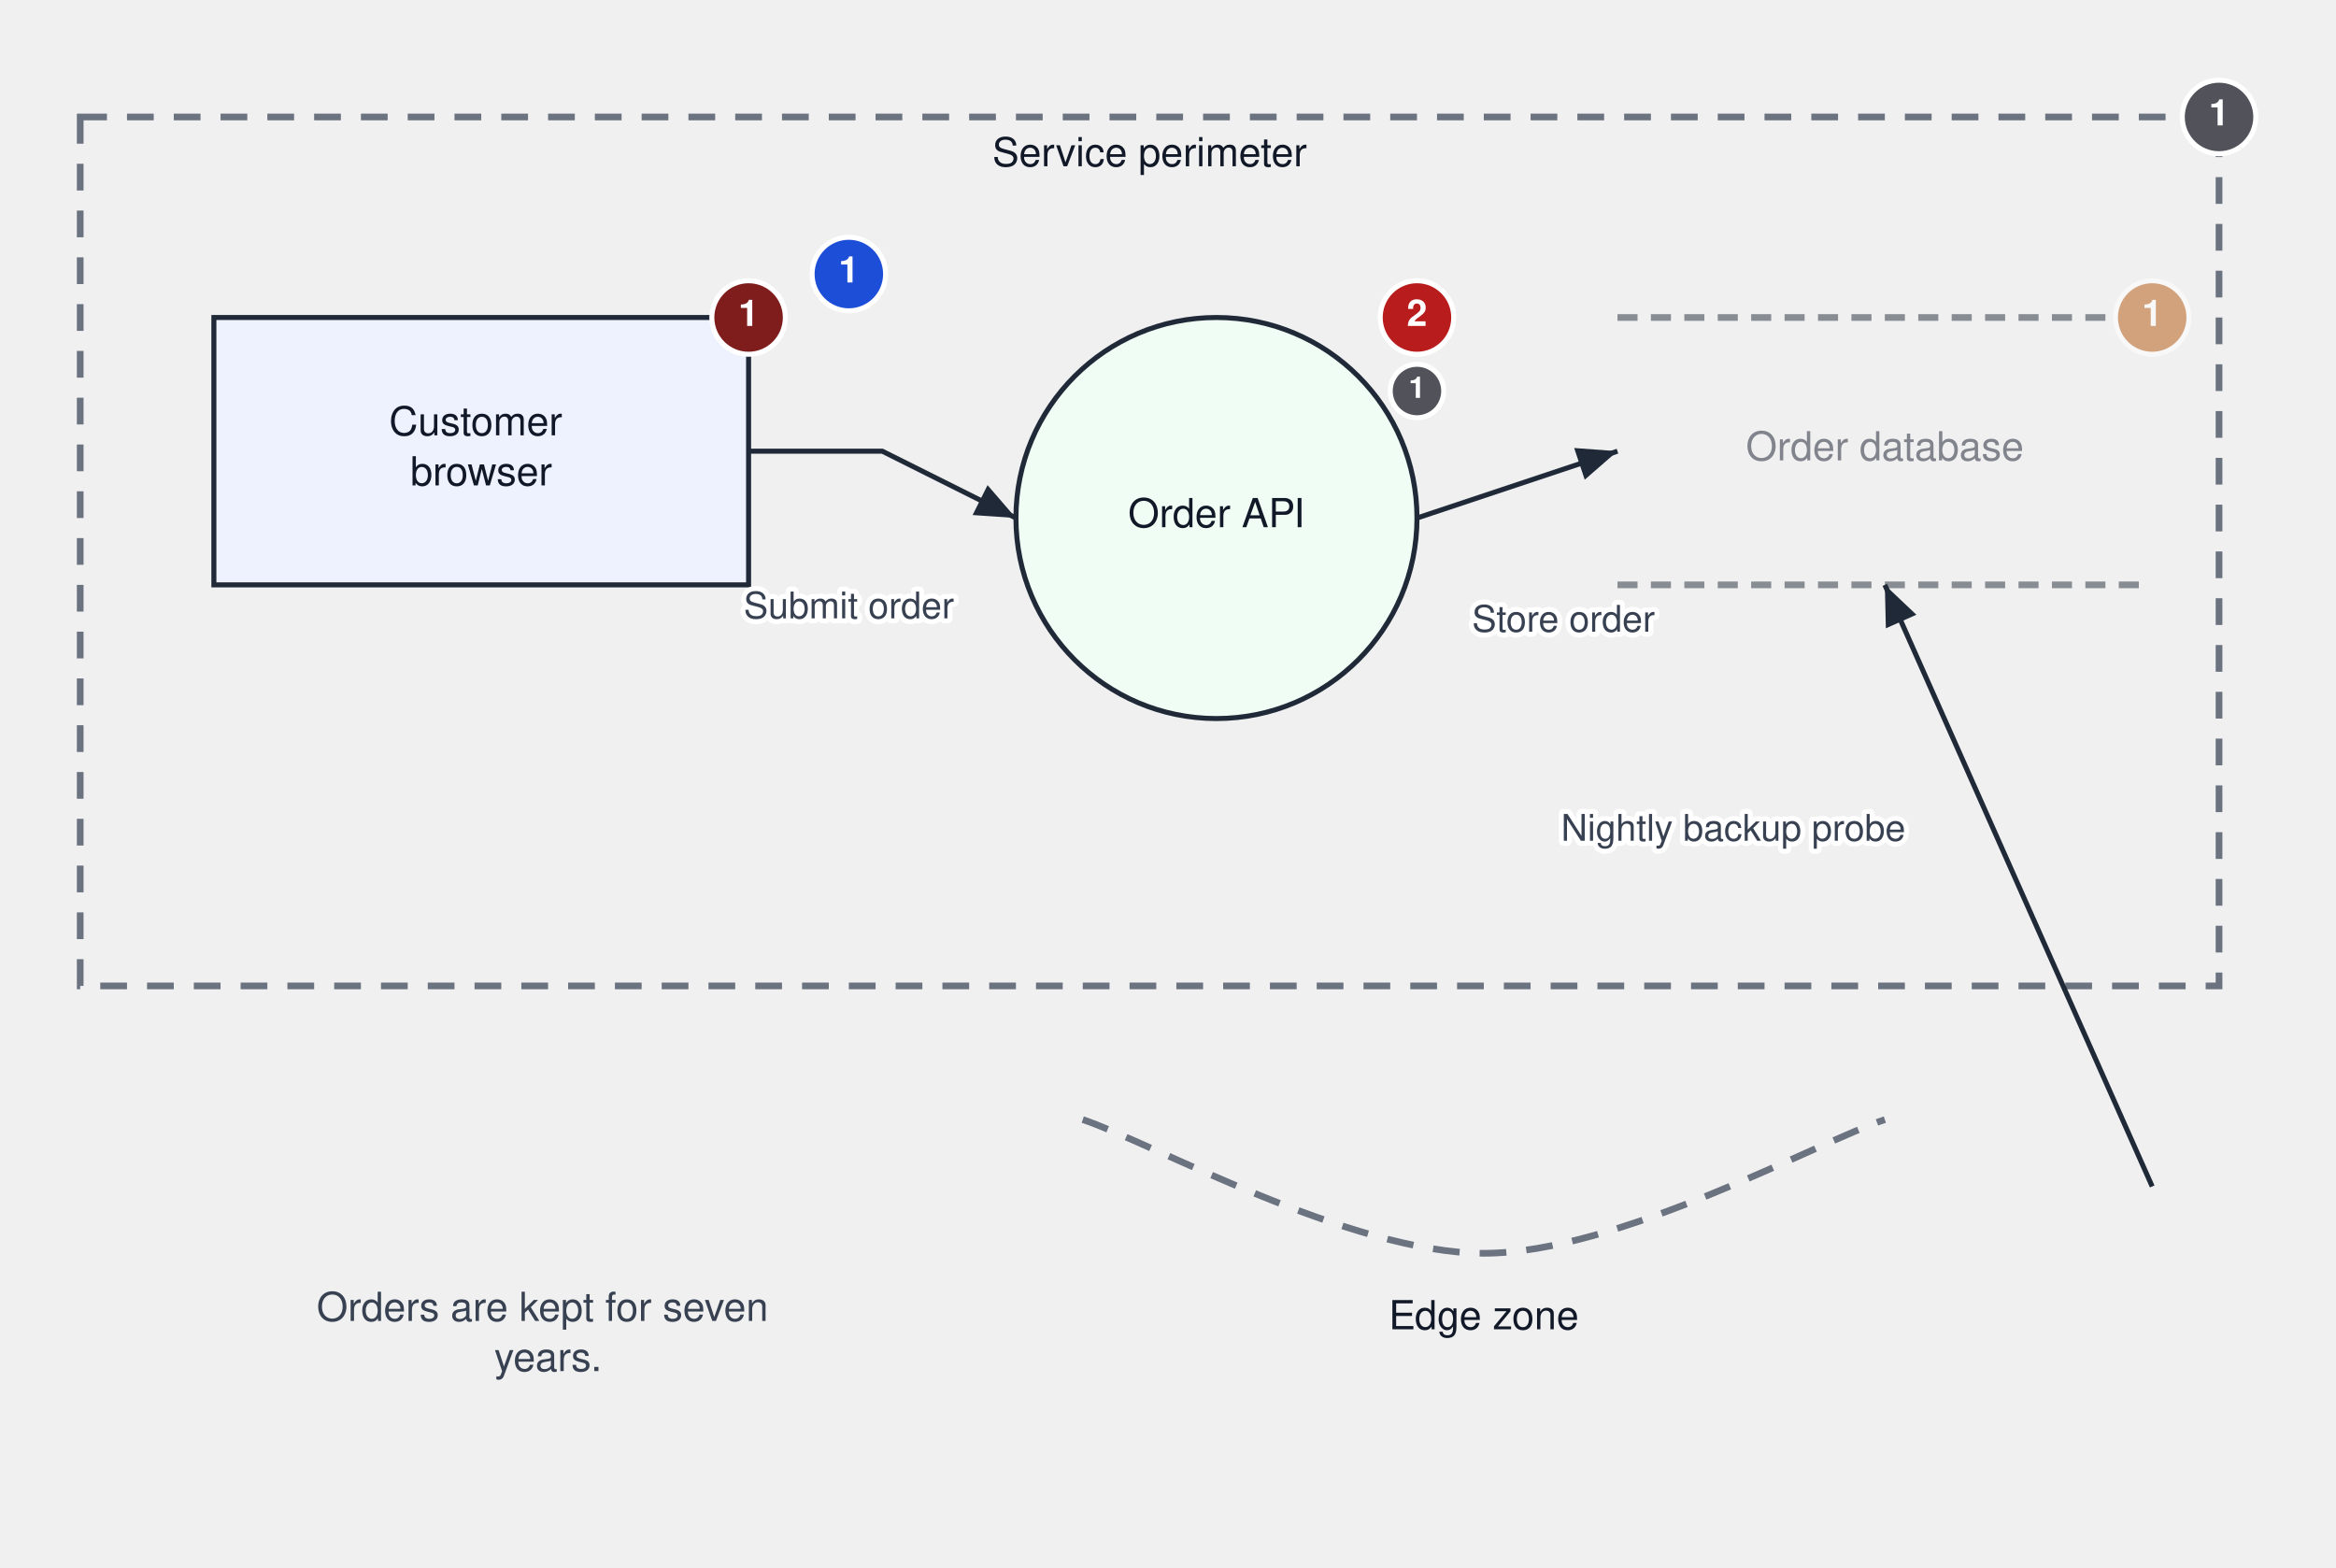
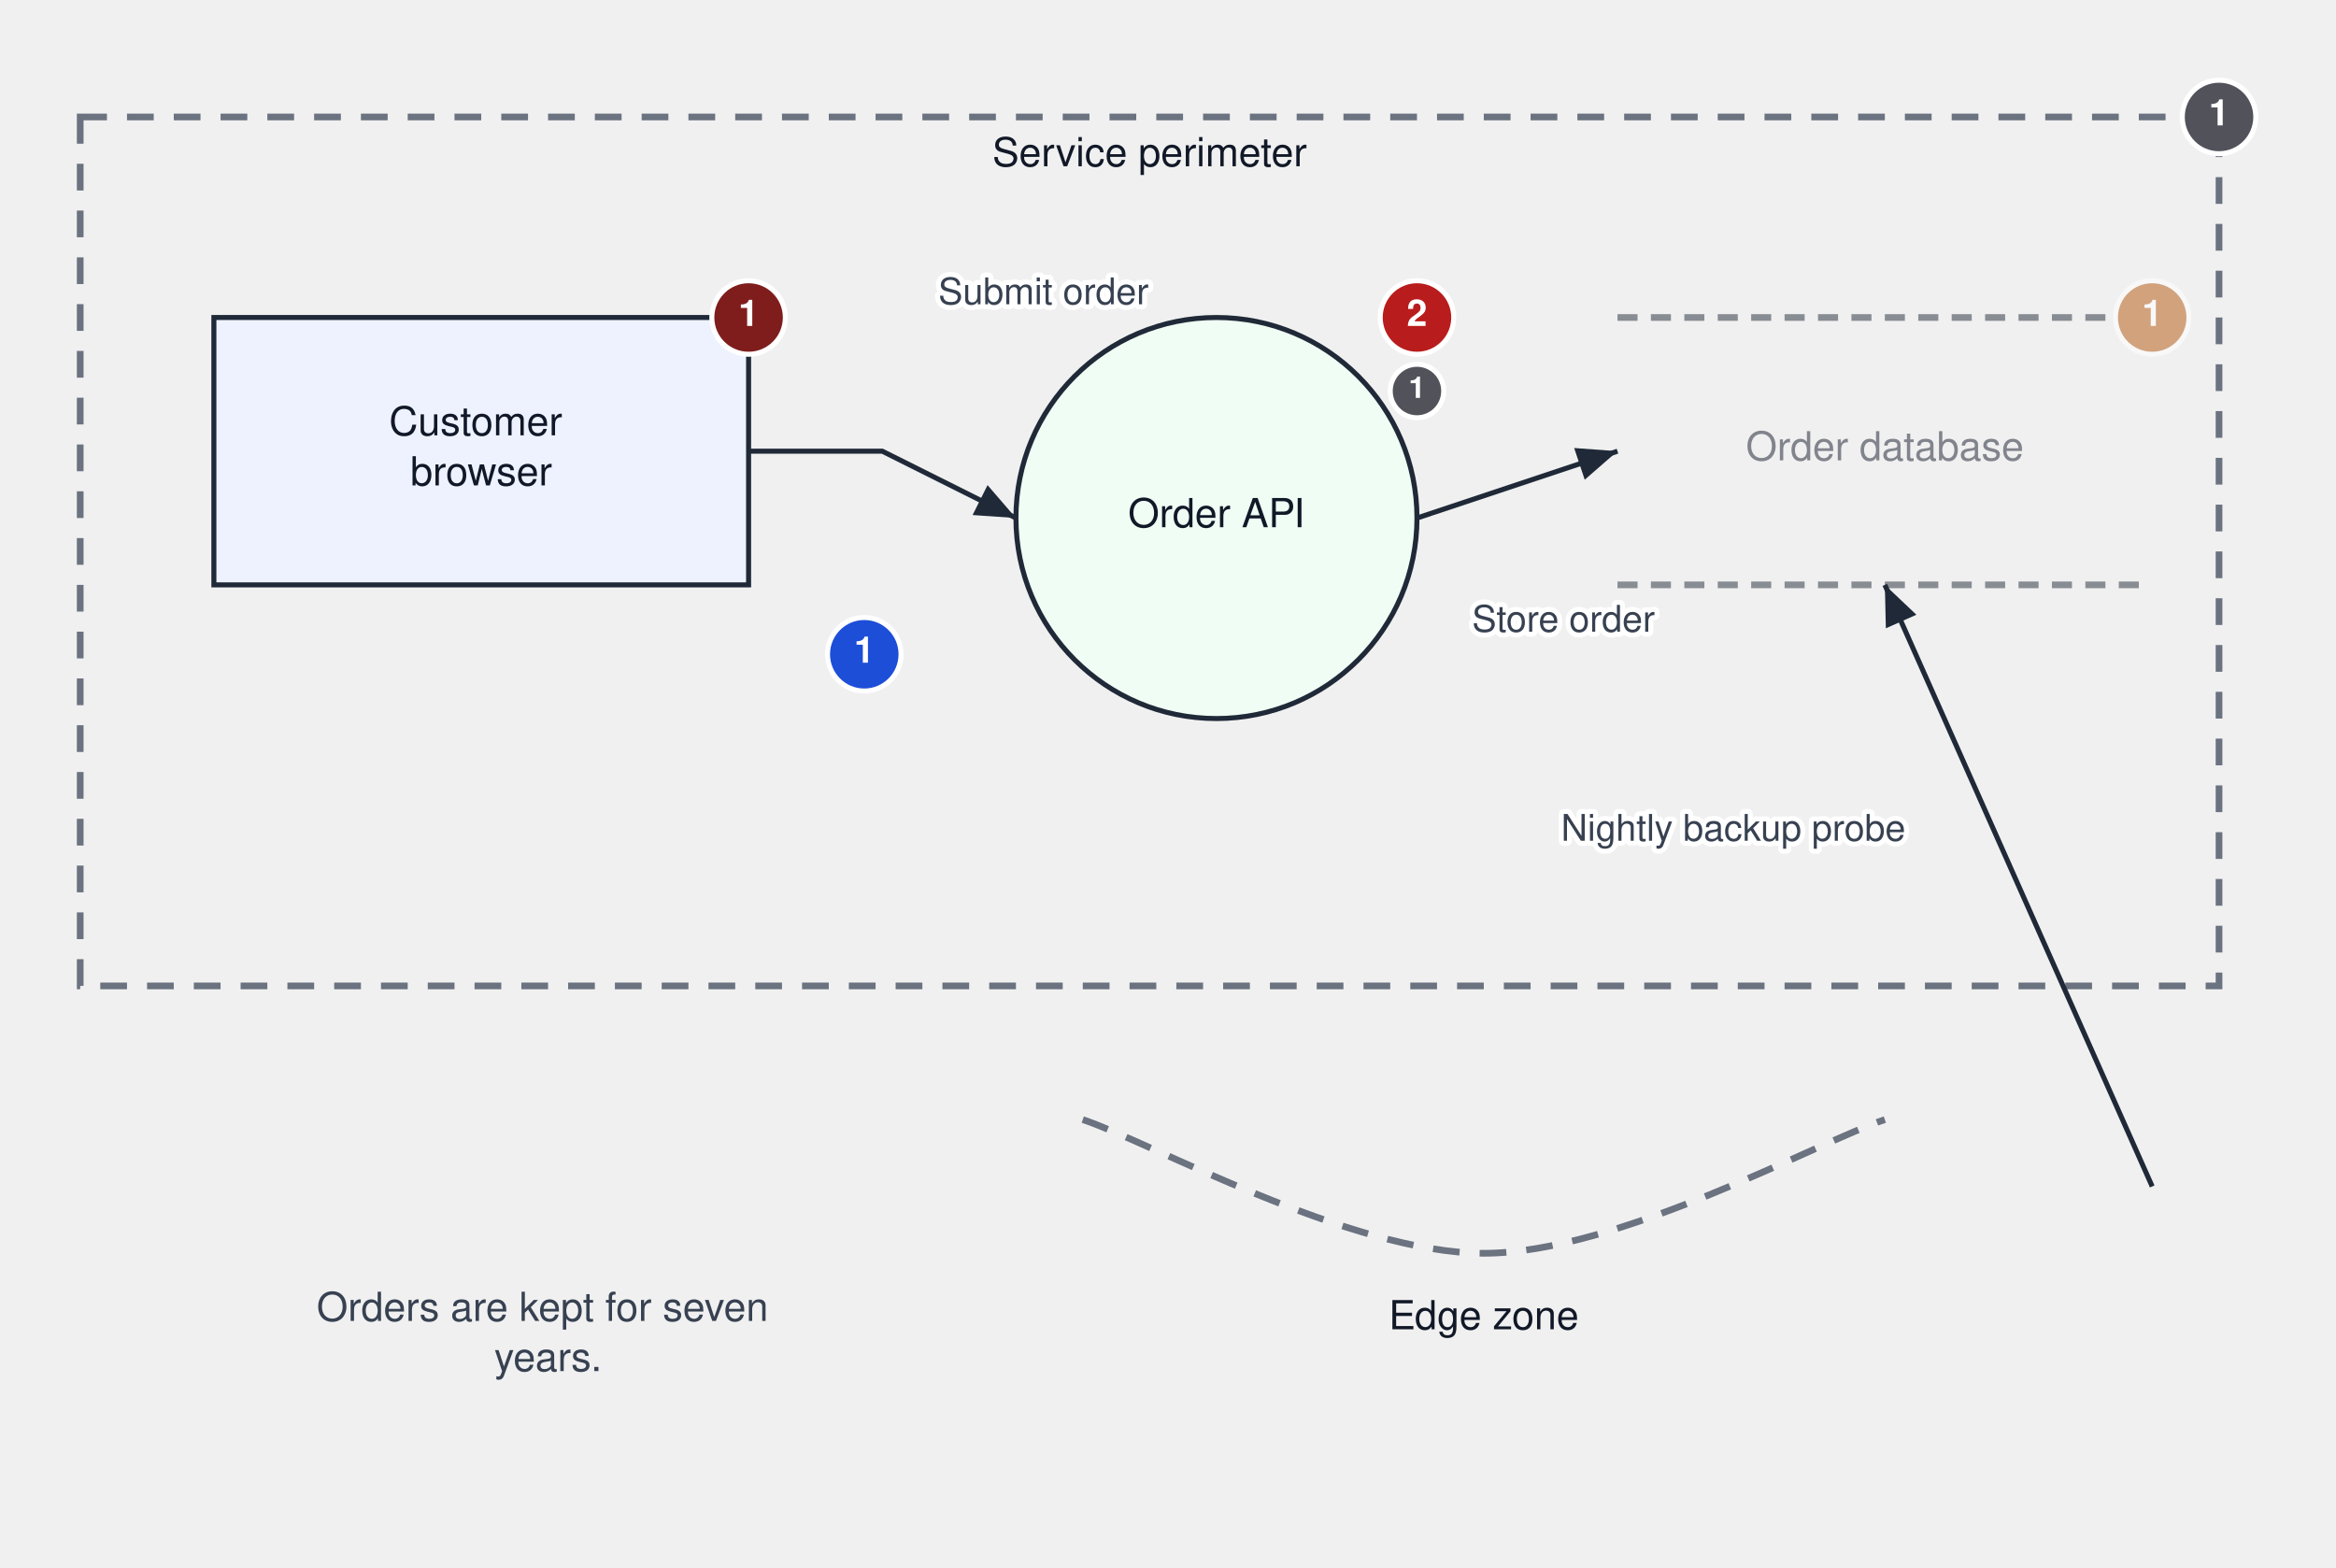
<svg xmlns="http://www.w3.org/2000/svg" viewBox="-24 -35 699 469">
  <style>.pn-element {
  font-family: 'Helvetica Neue', Helvetica, Arial, sans-serif;
}
.pn-shape {
  fill: #ffffff;
  stroke: #1f2937;
  stroke-width: 1.5;
}
.pn-actor {
  fill: #eef2ff;
}
.pn-process {
  fill: #f0fdf4;
}
.pn-store {
  fill: none;
  stroke-width: 2;
}
.pn-boundary-box,
.pn-boundary-curve {
  fill: none;
  stroke: #6b7280;
  stroke-width: 2;
  stroke-dasharray: 8 6;
}
.pn-out-of-scope {
  opacity: 0.5;
}
.pn-out-of-scope .pn-shape {
  stroke-dasharray: 6 4;
}
.pn-label {
  fill: #111827;
  font-size: 12px;
  font-weight: 500;
  text-anchor: middle;
  dominant-baseline: central;
}
.pn-note {
  fill: #374151;
  font-size: 12px;
  text-anchor: middle;
  dominant-baseline: central;
}
.pn-flow {
  fill: none;
}
.pn-flow-arrow {
  fill: #1f2937;
  stroke: none;
}
.pn-flow-label {
  fill: #374151;
  font-size: 11px;
  text-anchor: middle;
  dominant-baseline: central;
  paint-order: stroke;
  stroke: #ffffff;
  stroke-width: 3;
  stroke-linejoin: round;
}
.pn-badge {
  stroke: #ffffff;
  stroke-width: 1.5;
}
.pn-badge-count {
  fill: #ffffff;
  stroke: none;
  font-weight: 600;
  text-anchor: middle;
  dominant-baseline: central;
}
.pn-badge-primary .pn-badge-count {
  font-size: 11px;
}
.pn-badge-secondary .pn-badge-count {
  font-size: 9px;
}
.pn-tone-critical {
  fill: #7f1d1d;
}
.pn-tone-high {
  fill: #b91c1c;
}
.pn-tone-medium {
  fill: #b45309;
}
.pn-tone-low {
  fill: #1d4ed8;
}
.pn-tone-neutral {
  fill: #52525b;
}
</style>
  <g transform="translate(0, 0)">
    <g class="pn-element">
      <rect class="pn-shape pn-boundary-box" width="640" height="260" />
      <text class="pn-label" x="320" y="12">
        <tspan x="320" dy="0">Service perimeter</tspan>
      </text>
      <g class="pn-badge" transform="translate(640, 0)">
        <g class="pn-badge-primary">
          <circle class="pn-tone-neutral" r="11" />
          <text class="pn-badge-count">1</text>
        </g>
      </g>
    </g>
  </g>
  <g transform="translate(298, 298)">
    <g class="pn-element">
      <path class="pn-shape pn-boundary-curve" d="M 2 2 C 22 8.667 82 42 122 42 C 162 42 222 8.667 242 2" />
      <text class="pn-label" x="122" y="62">
        <tspan x="122" dy="0">Edge zone</tspan>
      </text>
    </g>
  </g>
  <g transform="translate(40, 60)">
    <g class="pn-element">
      <rect class="pn-shape pn-actor" width="160" height="80" />
      <text class="pn-label" x="80" y="32.5">
        <tspan x="80" dy="0">Customer</tspan>
        <tspan x="80" dy="15">browser</tspan>
      </text>
      <g class="pn-badge" transform="translate(160, 0)">
        <g class="pn-badge-primary">
          <circle class="pn-tone-critical" r="11" />
          <text class="pn-badge-count">1</text>
        </g>
      </g>
    </g>
  </g>
  <g transform="translate(280, 60)">
    <g class="pn-element">
      <circle class="pn-shape pn-process" cx="60" cy="60" r="60" />
      <text class="pn-label" x="60" y="60">
        <tspan x="60" dy="0">Order API</tspan>
      </text>
      <g class="pn-badge" transform="translate(120, 0)">
        <g class="pn-badge-primary">
          <circle class="pn-tone-high" r="11" />
          <text class="pn-badge-count">2</text>
        </g>
        <g class="pn-badge-secondary" transform="translate(0, 22)">
          <circle class="pn-tone-neutral" r="8" />
          <text class="pn-badge-count">1</text>
        </g>
      </g>
    </g>
  </g>
  <g transform="translate(460, 60)">
    <g class="pn-element pn-out-of-scope">
      <line class="pn-shape pn-store" x1="0" y1="0" x2="160" y2="0" />
      <line class="pn-shape pn-store" x1="0" y1="80" x2="160" y2="80" />
      <text class="pn-label" x="80" y="40">
        <tspan x="80" dy="0">Order database</tspan>
      </text>
      <g class="pn-badge" transform="translate(160, 0)">
        <g class="pn-badge-primary">
          <circle class="pn-tone-medium" r="11" />
          <text class="pn-badge-count">1</text>
        </g>
      </g>
    </g>
  </g>
  <g transform="translate(40, 320)">
    <g class="pn-element">
      <text class="pn-note" x="100" y="37.5">
        <tspan x="100" dy="0">Orders are kept for seven</tspan>
        <tspan x="100" dy="15">years.</tspan>
      </text>
    </g>
  </g>
  <g class="pn-element">
    <path class="pn-shape pn-flow" d="M 200 100 L 240 100 L 280 120" />
    <path class="pn-flow-arrow" d="M 280 120 L 267.031 119.106 L 271.503 110.161 Z" />
-     <text class="pn-flow-label" x="230" y="147.5">
-       <tspan x="230" dy="0">Submit order</tspan>
+     <text class="pn-flow-label" x="288.243" y="53.514">
+       <tspan x="288.243" dy="0">Submit order</tspan>
    </text>
-     <g class="pn-badge" transform="translate(230, 47)">
+     <g class="pn-badge" transform="translate(234.617, 160.766)">
      <g class="pn-badge-primary">
        <circle class="pn-tone-low" r="11" />
        <text class="pn-badge-count">1</text>
      </g>
    </g>
  </g>
  <g class="pn-element">
    <path class="pn-shape pn-flow" d="M 400 120 L 460 100" />
    <path class="pn-flow-arrow" d="M 460 100 L 450.197 108.538 L 447.035 99.051 Z" />
    <text class="pn-flow-label" x="443.832" y="151.496">
      <tspan x="443.832" dy="0">Store order</tspan>
    </text>
  </g>
  <g class="pn-element">
    <path class="pn-shape pn-flow" d="M 620 320 L 540 140" />
    <path class="pn-flow-arrow" d="M 540 140 L 549.443 148.935 L 540.305 152.996 Z" />
    <text class="pn-flow-label" x="494.645" y="214.047">
      <tspan x="494.645" dy="0">Nightly backup probe</tspan>
    </text>
  </g>
</svg>
